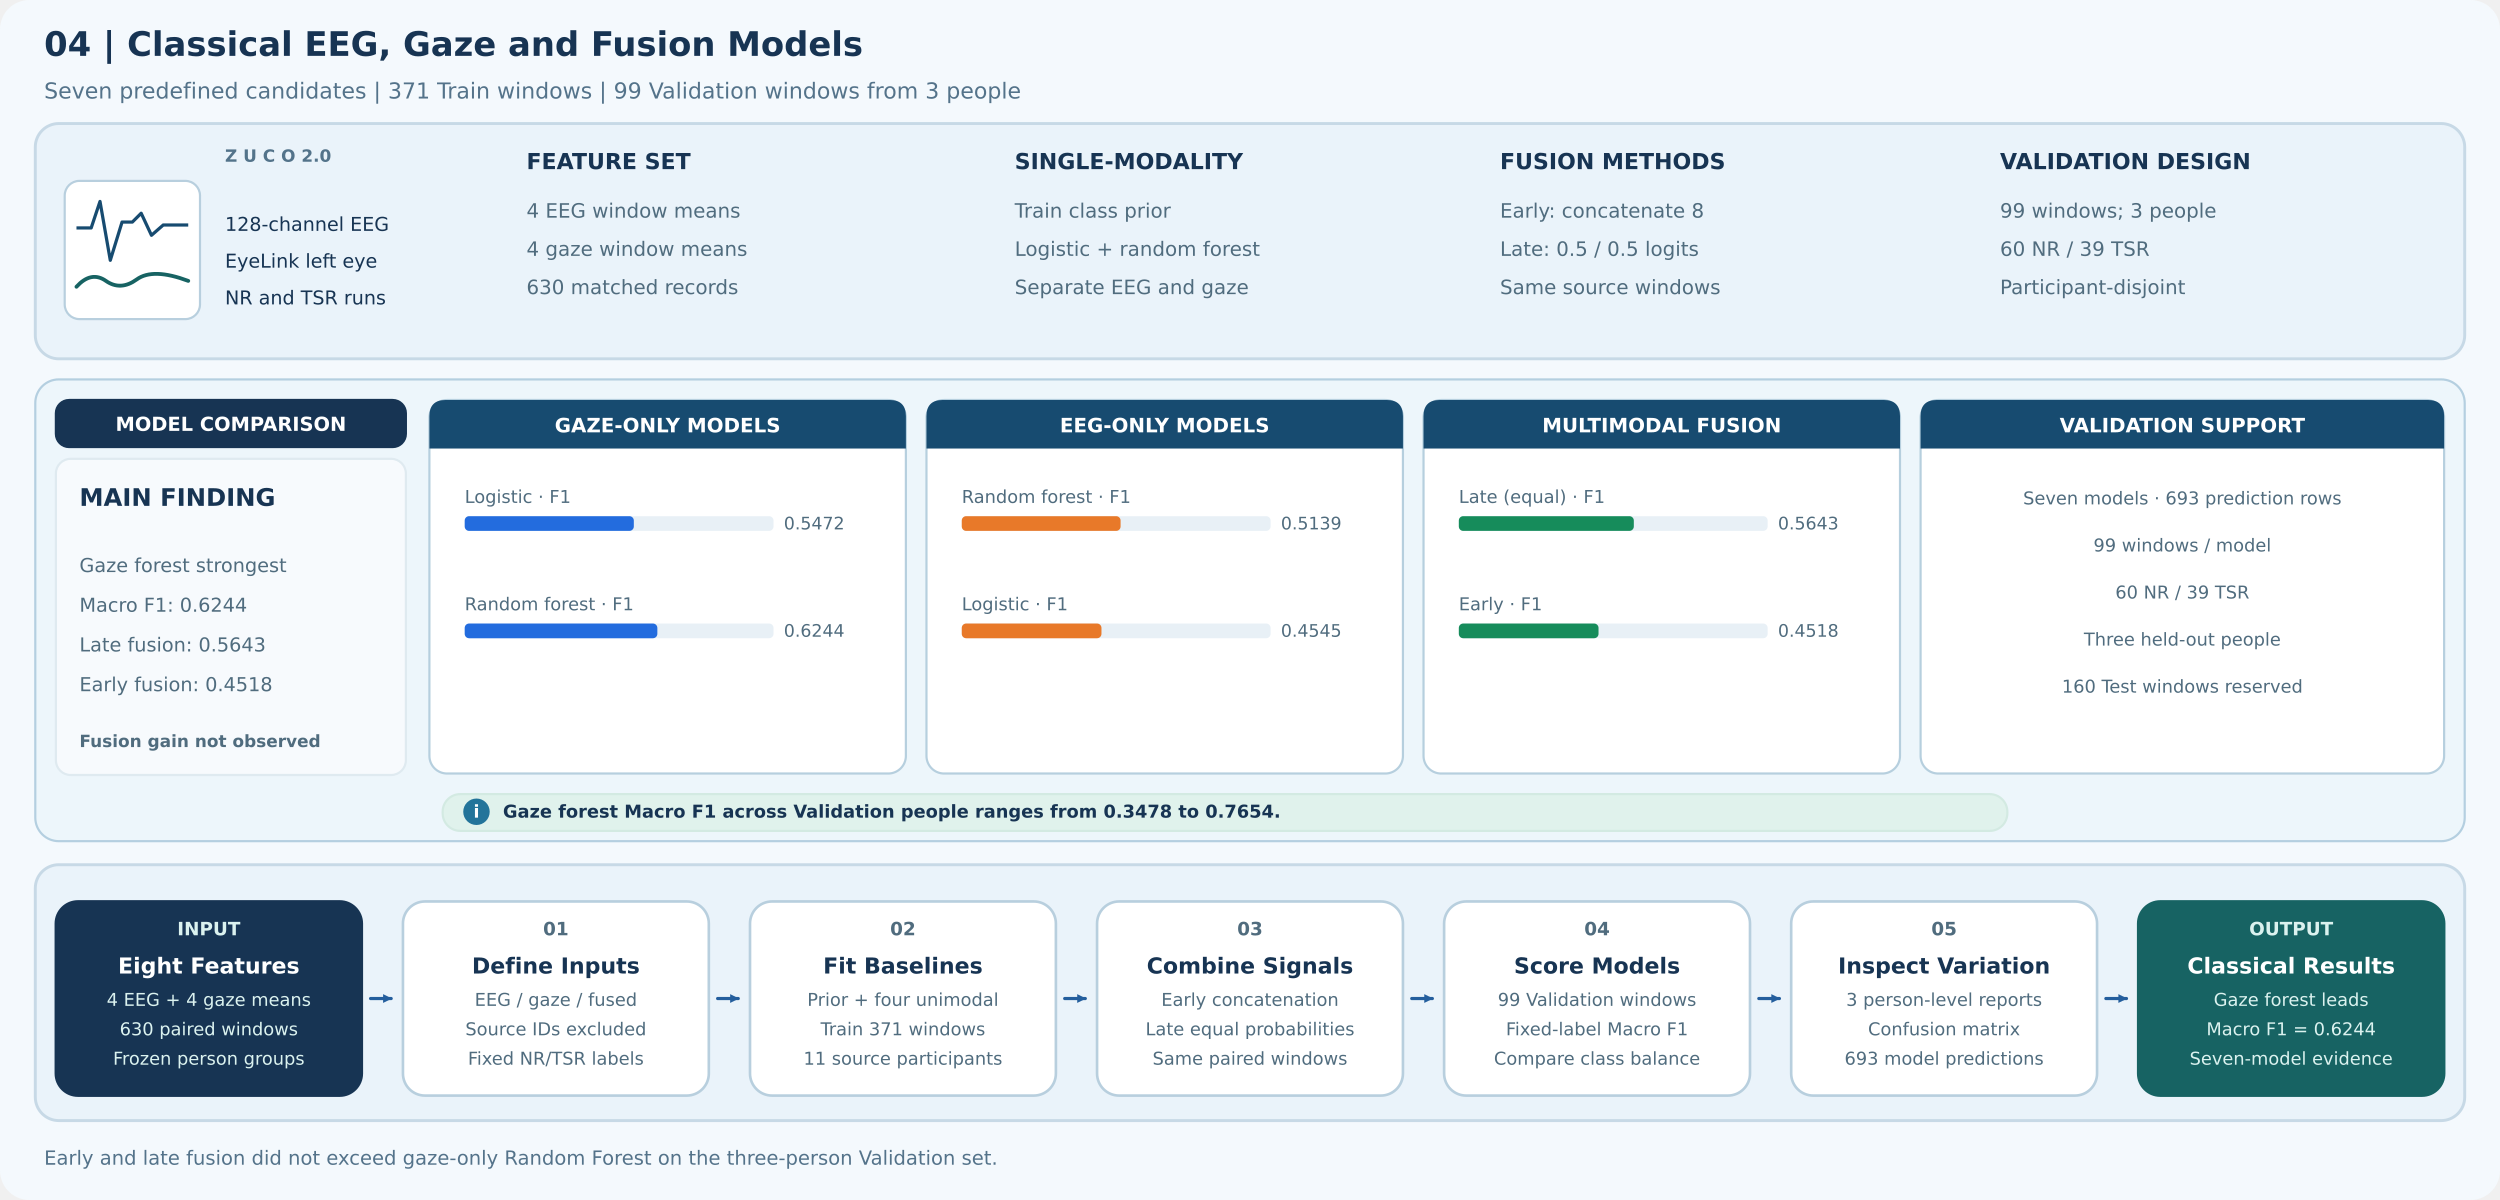
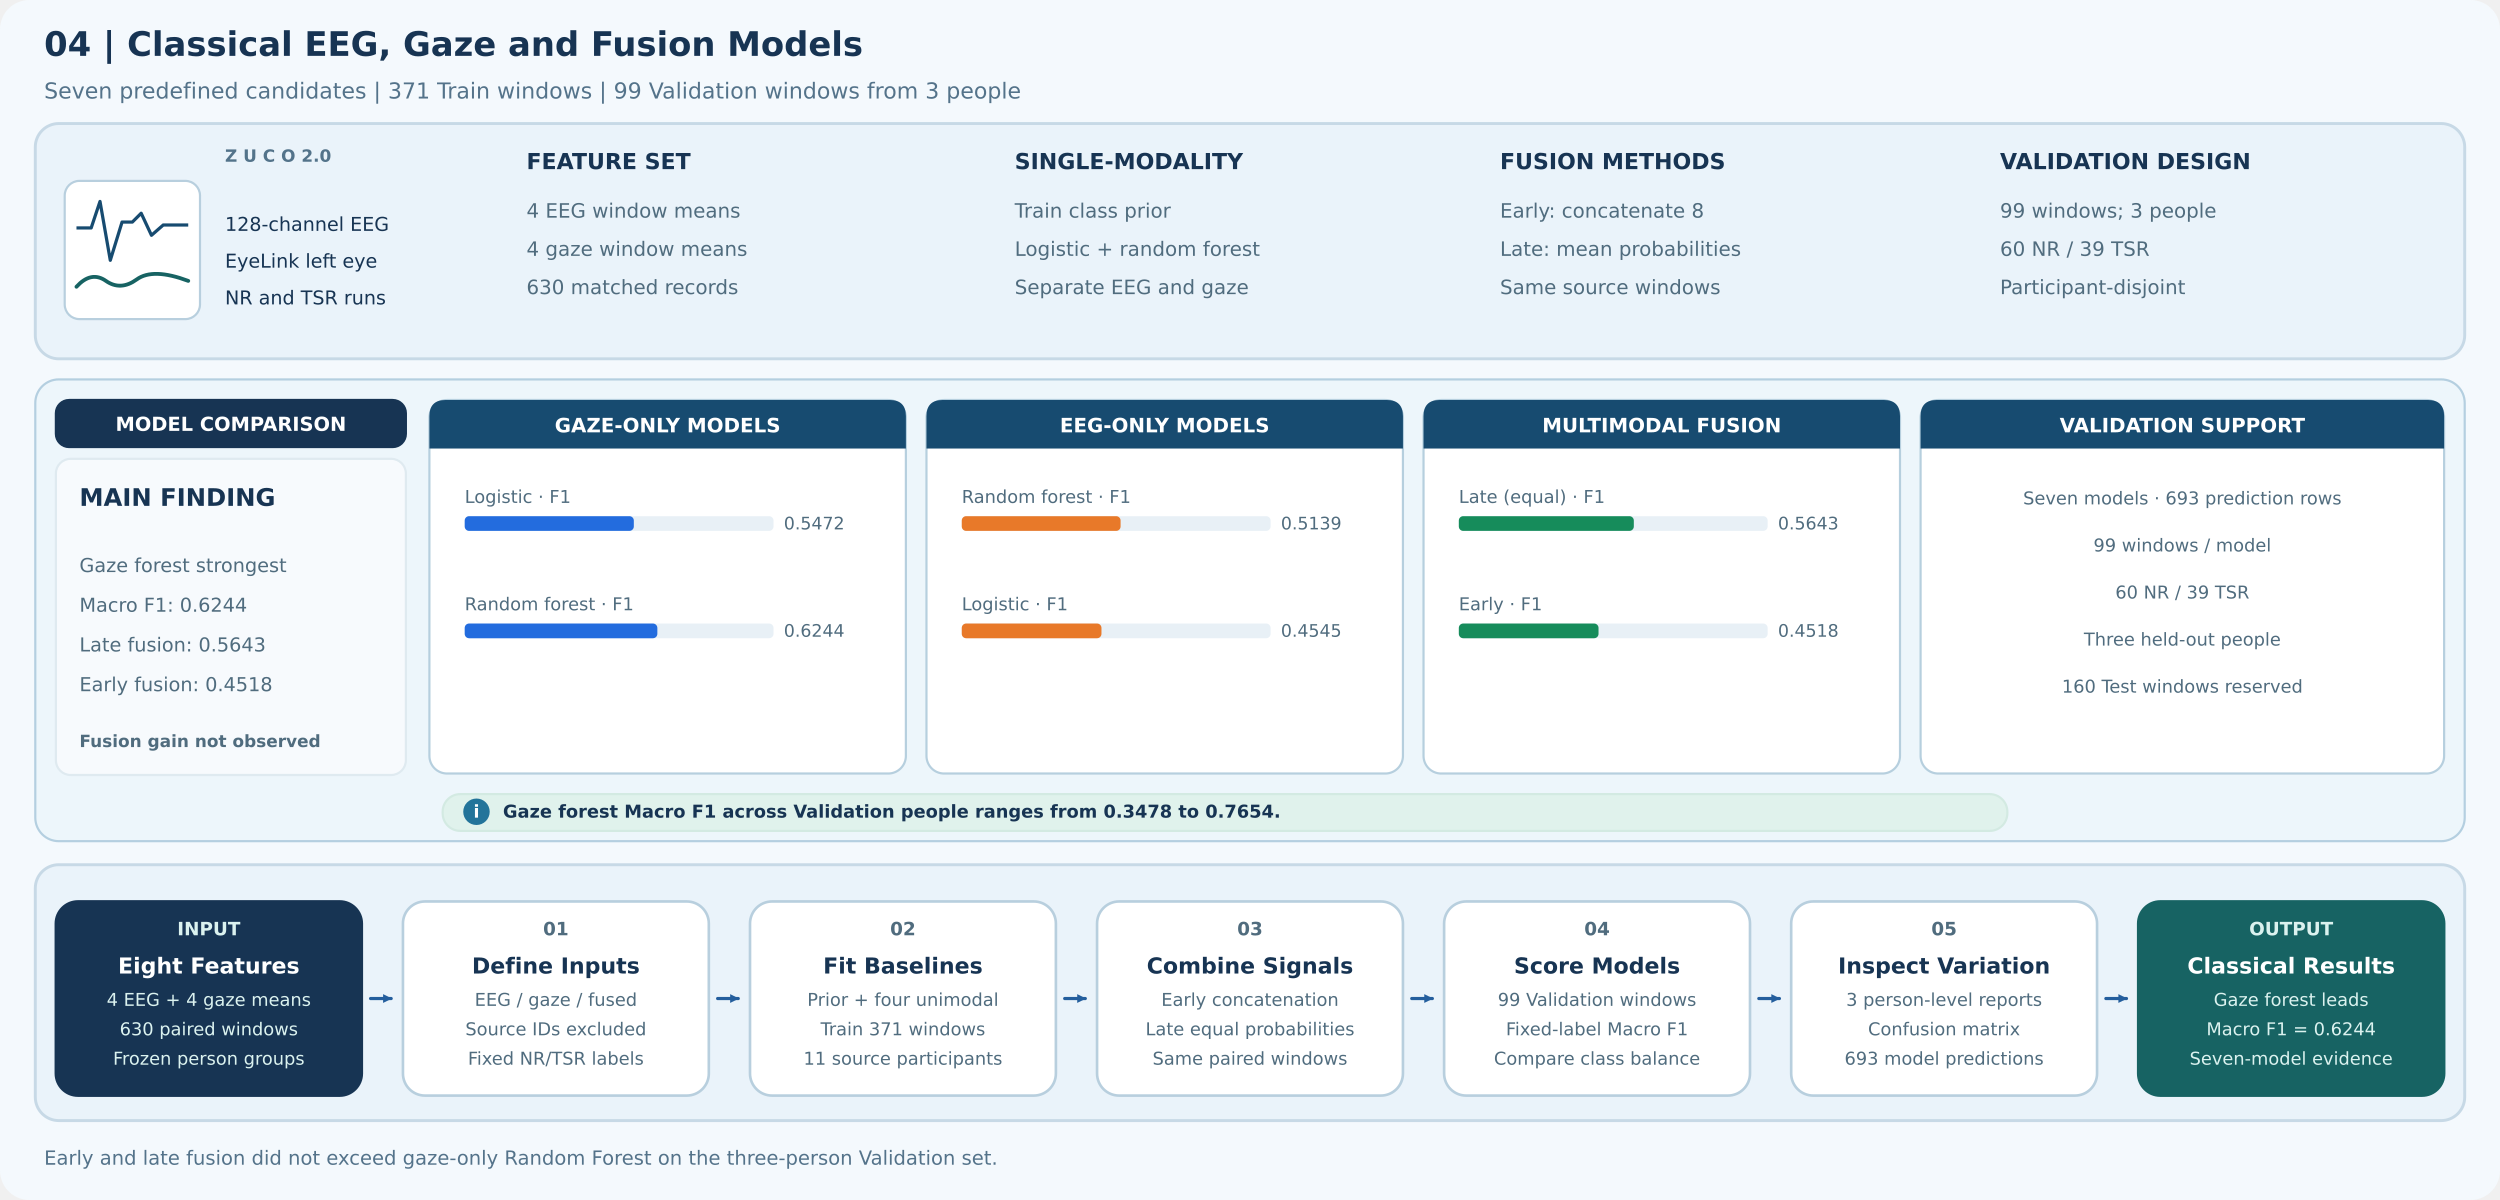
<svg xmlns="http://www.w3.org/2000/svg" width="1700" height="816" viewBox="0 0 1700 816" role="img" aria-labelledby="title desc">
  <defs>
    <marker id="arr" markerUnits="userSpaceOnUse" markerWidth="6" markerHeight="6" refX="5.5" refY="3" orient="auto">
      <path d="M0 0 L6 3 L0 6 Z" fill="#245E9D" />
    </marker>
    <style>text { font-family: DejaVu Sans, Arial, sans-serif; font-weight: 400; }
.figure-title { font-size:23px; font-weight:700; fill:#173453; }
.subtitle { font-size:15px; fill:#54738A; }
.source-heading { font-size:11.5px; font-weight:700; fill:#53738A; }
.source-label { font-size:13px; fill:#173453; }
.context-heading { font-size:15px; font-weight:700; fill:#173453; }
.context-body { font-size:13.5px; fill:#506C7E; }
.section-label { font-size:13.2px; font-weight:700; fill:#FFFFFF; }
.focus-heading { font-size:16.5px; font-weight:700; fill:#173453; }
.focus-body { font-size:13.1px; fill:#506C7E; }
.qualification { font-size:11.5px; font-weight:700; fill:#506C7E; }
.card-heading { font-size:13.5px; font-weight:700; fill:#FFFFFF; }
.card-body { font-size:12.1px; fill:#506C7E; }
.chart-label { font-size:11.8px; fill:#506C7E; }
.scientific-note { font-size:12.1px; font-weight:700; fill:#173453; }
.workflow-id { font-size:12.5px; font-weight:700; fill:#506C7E; }
.workflow-heading { font-size:15px; font-weight:700; fill:#173453; }
.workflow-body { font-size:12.1px; fill:#506C7E; }
.terminal-id { font-size:12.5px; font-weight:700; fill:#DBF2EF; }
.terminal-heading { font-size:15px; font-weight:700; fill:#FFFFFF; }
.terminal-body { font-size:12.1px; fill:#DBF2EF; }
.footer { font-size:13.3px; fill:#54738A; }
.info-mark { font-size:12px; font-weight:700; fill:#FFFFFF; }</style>
  </defs>
  <rect id="canvas" x="0" y="0" width="1700" height="816" rx="20" fill="#F4F9FD" />
  <g id="band-0-header">
    <text id="text-001" x="30" y="38" class="figure-title" data-container="canvas">04 | Classical EEG, Gaze and Fusion Models</text>
    <text id="text-002" x="30" y="67" class="subtitle" data-container="canvas">Seven predefined candidates | 371 Train windows | 99 Validation windows from 3 people</text>
  </g>
  <g id="band-1-context">
    <rect id="context-container" x="24" y="84" width="1652" height="160" rx="16" fill="#EAF3FA" stroke="#C7D9E6" stroke-width="2" />
    <g id="source-schematic" data-slot="replace-for-actual-data-source">
      <g id="paired-signal-icon">
        <rect x="44" y="123" width="92" height="94" rx="10" fill="#FFFFFF" stroke="#B8CFDE" stroke-width="1.5" />
        <path d="M52 155 L62 155 L68 137 L75 177 L83 151 L90 151 L96 145 L103 160 L111 153 L128 153" fill="none" stroke="#174B70" stroke-width="2.2" stroke-linejoin="round" />
        <path d="M52 195 Q62 184 72 191 T93 190 T128 191" fill="none" stroke="#176363" stroke-width="2.6" stroke-linecap="round" />
      </g>
      <text id="text-003" x="153" y="110" class="source-heading" data-container="context-container">Z U C O   2.0</text>
      <text id="text-004" x="153" y="157" class="source-label" data-container="context-container">128-channel EEG</text>
      <text id="text-005" x="153" y="182" class="source-label" data-container="context-container">EyeLink left eye</text>
      <text id="text-006" x="153" y="207" class="source-label" data-container="context-container">NR and TSR runs</text>
    </g>
    <g id="context-module-1">
      <text id="text-007" x="358" y="115" class="context-heading" data-container="context-container">FEATURE SET</text>
      <text id="text-008" x="358" y="148" class="context-body" data-container="context-container">4 EEG window means</text>
      <text id="text-009" x="358" y="174" class="context-body" data-container="context-container">4 gaze window means</text>
      <text id="text-010" x="358" y="200" class="context-body" data-container="context-container">630 matched records</text>
    </g>
    <g id="context-module-2">
      <text id="text-011" x="690" y="115" class="context-heading" data-container="context-container">SINGLE-MODALITY</text>
      <text id="text-012" x="690" y="148" class="context-body" data-container="context-container">Train class prior</text>
      <text id="text-013" x="690" y="174" class="context-body" data-container="context-container">Logistic + random forest</text>
      <text id="text-014" x="690" y="200" class="context-body" data-container="context-container">Separate EEG and gaze</text>
    </g>
    <g id="context-module-3">
      <text id="text-015" x="1020" y="115" class="context-heading" data-container="context-container">FUSION METHODS</text>
      <text id="text-016" x="1020" y="148" class="context-body" data-container="context-container">Early: concatenate 8</text>
-       <text id="text-017" x="1020" y="174" class="context-body" data-container="context-container">Late: 0.5 / 0.5 logits</text>
+       <text id="text-017" x="1020" y="174" class="context-body" data-container="context-container">Late: mean probabilities</text>
      <text id="text-018" x="1020" y="200" class="context-body" data-container="context-container">Same source windows</text>
    </g>
    <g id="context-module-4">
      <text id="text-019" x="1360" y="115" class="context-heading" data-container="context-container">VALIDATION DESIGN</text>
      <text id="text-020" x="1360" y="148" class="context-body" data-container="context-container">99 windows; 3 people</text>
      <text id="text-021" x="1360" y="174" class="context-body" data-container="context-container">60 NR / 39 TSR</text>
      <text id="text-022" x="1360" y="200" class="context-body" data-container="context-container">Participant-disjoint</text>
    </g>
  </g>
  <g id="band-2-analysis">
    <rect id="analysis-container" x="24" y="258" width="1652" height="314" rx="16" fill="#EDF6FB" stroke="#B4CFE0" stroke-width="1.5" />
    <g id="analysis-focus">
      <rect id="section-label-box" x="38" y="272" width="238" height="32" rx="9" fill="#173453" stroke="#173453" stroke-width="1.5" />
      <text id="text-023" x="157" y="293" class="section-label" text-anchor="middle" data-container="section-label-box">MODEL COMPARISON</text>
      <rect id="focus-card" x="38" y="312" width="238" height="215" rx="10" fill="#F7FAFD" stroke="#DFEAF0" stroke-width="1.5" />
      <text id="text-024" x="54" y="344" class="focus-heading" data-container="focus-card">MAIN FINDING</text>
      <text id="text-025" x="54" y="389" class="focus-body" data-container="focus-card">Gaze forest strongest</text>
      <text id="text-026" x="54" y="416" class="focus-body" data-container="focus-card">Macro F1: 0.6244</text>
      <text id="text-027" x="54" y="443" class="focus-body" data-container="focus-card">Late fusion: 0.5643</text>
      <text id="text-028" x="54" y="470" class="focus-body" data-container="focus-card">Early fusion: 0.4518</text>
      <text id="text-029" x="54" y="508" class="qualification" data-container="focus-card">Fusion gain not observed</text>
    </g>
    <g id="evidence-panel-1">
      <rect id="evidence-card-1" x="292" y="272" width="324" height="254" rx="12" fill="#FFFFFF" stroke="#B6CFDE" stroke-width="1.5" />
      <path id="evidence-header-1" d="M303 272 H605 Q616 272 616 283 V305 H292 V283 Q292 272 303 272 Z" fill="#174B70" />
      <text id="text-030" x="454.0" y="294" class="card-heading" text-anchor="middle" data-container="evidence-card-1">GAZE-ONLY MODELS</text>
      <g id="evidence-content-1" data-slot="scientific-content">
        <text x="316" y="342" class="card-body">Logistic · F1</text>
        <rect x="316" y="351" width="210" height="10" rx="3" fill="#E8F0F6" />
        <rect x="316" y="351" width="115" height="10" rx="3" fill="#236CDE" />
        <text x="533" y="360" class="chart-label">0.5472</text>
        <text x="316" y="415" class="card-body">Random forest · F1</text>
        <rect x="316" y="424" width="210" height="10" rx="3" fill="#E8F0F6" />
        <rect x="316" y="424" width="131" height="10" rx="3" fill="#236CDE" />
        <text x="533" y="433" class="chart-label">0.6244</text>
      </g>
    </g>
    <g id="evidence-panel-2">
      <rect id="evidence-card-2" x="630" y="272" width="324" height="254" rx="12" fill="#FFFFFF" stroke="#B6CFDE" stroke-width="1.5" />
      <path id="evidence-header-2" d="M641 272 H943 Q954 272 954 283 V305 H630 V283 Q630 272 641 272 Z" fill="#174B70" />
      <text id="text-034" x="792.0" y="294" class="card-heading" text-anchor="middle" data-container="evidence-card-2">EEG-ONLY MODELS</text>
      <g id="evidence-content-2" data-slot="scientific-content">
        <text x="654" y="342" class="card-body">Random forest · F1</text>
        <rect x="654" y="351" width="210" height="10" rx="3" fill="#E8F0F6" />
        <rect x="654" y="351" width="108" height="10" rx="3" fill="#E87929" />
        <text x="871" y="360" class="chart-label">0.5139</text>
        <text x="654" y="415" class="card-body">Logistic · F1</text>
        <rect x="654" y="424" width="210" height="10" rx="3" fill="#E8F0F6" />
        <rect x="654" y="424" width="95" height="10" rx="3" fill="#E87929" />
        <text x="871" y="433" class="chart-label">0.4545</text>
      </g>
    </g>
    <g id="evidence-panel-3">
      <rect id="evidence-card-3" x="968" y="272" width="324" height="254" rx="12" fill="#FFFFFF" stroke="#B6CFDE" stroke-width="1.5" />
      <path id="evidence-header-3" d="M979 272 H1281 Q1292 272 1292 283 V305 H968 V283 Q968 272 979 272 Z" fill="#174B70" />
      <text id="text-038" x="1130.0" y="294" class="card-heading" text-anchor="middle" data-container="evidence-card-3">MULTIMODAL FUSION</text>
      <g id="evidence-content-3" data-slot="scientific-content">
        <text x="992" y="342" class="card-body">Late (equal) · F1</text>
        <rect x="992" y="351" width="210" height="10" rx="3" fill="#E8F0F6" />
        <rect x="992" y="351" width="119" height="10" rx="3" fill="#168C5B" />
        <text x="1209" y="360" class="chart-label">0.5643</text>
        <text x="992" y="415" class="card-body">Early · F1</text>
        <rect x="992" y="424" width="210" height="10" rx="3" fill="#E8F0F6" />
        <rect x="992" y="424" width="95" height="10" rx="3" fill="#168C5B" />
        <text x="1209" y="433" class="chart-label">0.4518</text>
      </g>
    </g>
    <g id="evidence-panel-4">
      <rect id="evidence-card-4" x="1306" y="272" width="356" height="254" rx="12" fill="#FFFFFF" stroke="#B6CFDE" stroke-width="1.5" />
      <path id="evidence-header-4" d="M1317 272 H1651 Q1662 272 1662 283 V305 H1306 V283 Q1306 272 1317 272 Z" fill="#174B70" />
      <text id="text-042" x="1484.0" y="294" class="card-heading" text-anchor="middle" data-container="evidence-card-4">VALIDATION SUPPORT</text>
      <g id="evidence-content-4" data-slot="scientific-content">
        <text x="1484" y="343" class="card-body" text-anchor="middle">Seven models · 693 prediction rows</text>
        <text x="1484" y="375" class="card-body" text-anchor="middle">99 windows / model</text>
        <text x="1484" y="407" class="card-body" text-anchor="middle">60 NR / 39 TSR</text>
        <text x="1484" y="439" class="card-body" text-anchor="middle">Three held-out people</text>
        <text x="1484" y="471" class="card-body" text-anchor="middle">160 Test windows reserved</text>
      </g>
    </g>
    <g id="optional-scientific-note" data-optional="true">
      <rect id="note-strip" x="301" y="540" width="1064" height="25" rx="12" fill="#E0F2EC" stroke="#D3EAE2" stroke-width="1.5" />
      <circle cx="324" cy="552" r="9" fill="#23749A" />
      <text id="text-046" x="324" y="556" class="info-mark" text-anchor="middle">i</text>
      <text id="text-047" x="342" y="556" class="scientific-note" data-container="note-strip">Gaze forest Macro F1 across Validation people ranges from 0.3478 to 0.7654.</text>
    </g>
  </g>
  <g id="band-3-workflow">
    <rect id="workflow-container" x="24" y="588" width="1652" height="174" rx="16" fill="#EAF3FA" stroke="#C7D9E6" stroke-width="2" />
    <g id="workflow-input">
      <rect id="workflow-node-0" x="38" y="613" width="208" height="132" rx="15" fill="#173453" stroke="#173453" stroke-width="1.8" />
      <text id="text-048" x="142" y="636" class="terminal-id" text-anchor="middle" data-container="workflow-node-0">INPUT</text>
      <text id="text-049" x="142" y="662" class="terminal-heading" text-anchor="middle" data-container="workflow-node-0">Eight Features</text>
      <text id="text-050" x="142" y="684" class="terminal-body" text-anchor="middle" data-container="workflow-node-0">4 EEG + 4 gaze means</text>
      <text id="text-051" x="142" y="704" class="terminal-body" text-anchor="middle" data-container="workflow-node-0">630 paired windows</text>
      <text id="text-052" x="142" y="724" class="terminal-body" text-anchor="middle" data-container="workflow-node-0">Frozen person groups</text>
    </g>
    <path id="workflow-connector-0" d="M252 679 H266" fill="none" stroke="#245E9D" stroke-width="2.2" stroke-linecap="round" marker-end="url(#arr)" />
    <g id="workflow-process-1">
      <rect id="workflow-node-1" x="274" y="613" width="208" height="132" rx="15" fill="#FFFFFF" stroke="#B8CFDE" stroke-width="1.8" />
      <text id="text-053" x="378" y="636" class="workflow-id" text-anchor="middle" data-container="workflow-node-1">01</text>
      <text id="text-054" x="378" y="662" class="workflow-heading" text-anchor="middle" data-container="workflow-node-1">Define Inputs</text>
      <text id="text-055" x="378" y="684" class="workflow-body" text-anchor="middle" data-container="workflow-node-1">EEG / gaze / fused</text>
      <text id="text-056" x="378" y="704" class="workflow-body" text-anchor="middle" data-container="workflow-node-1">Source IDs excluded</text>
      <text id="text-057" x="378" y="724" class="workflow-body" text-anchor="middle" data-container="workflow-node-1">Fixed NR/TSR labels</text>
    </g>
    <path id="workflow-connector-1" d="M488 679 H502" fill="none" stroke="#245E9D" stroke-width="2.2" stroke-linecap="round" marker-end="url(#arr)" />
    <g id="workflow-process-2">
      <rect id="workflow-node-2" x="510" y="613" width="208" height="132" rx="15" fill="#FFFFFF" stroke="#B8CFDE" stroke-width="1.8" />
      <text id="text-058" x="614" y="636" class="workflow-id" text-anchor="middle" data-container="workflow-node-2">02</text>
      <text id="text-059" x="614" y="662" class="workflow-heading" text-anchor="middle" data-container="workflow-node-2">Fit Baselines</text>
      <text id="text-060" x="614" y="684" class="workflow-body" text-anchor="middle" data-container="workflow-node-2">Prior + four unimodal</text>
      <text id="text-061" x="614" y="704" class="workflow-body" text-anchor="middle" data-container="workflow-node-2">Train 371 windows</text>
      <text id="text-062" x="614" y="724" class="workflow-body" text-anchor="middle" data-container="workflow-node-2">11 source participants</text>
    </g>
    <path id="workflow-connector-2" d="M724 679 H738" fill="none" stroke="#245E9D" stroke-width="2.2" stroke-linecap="round" marker-end="url(#arr)" />
    <g id="workflow-process-3">
      <rect id="workflow-node-3" x="746" y="613" width="208" height="132" rx="15" fill="#FFFFFF" stroke="#B8CFDE" stroke-width="1.8" />
      <text id="text-063" x="850" y="636" class="workflow-id" text-anchor="middle" data-container="workflow-node-3">03</text>
      <text id="text-064" x="850" y="662" class="workflow-heading" text-anchor="middle" data-container="workflow-node-3">Combine Signals</text>
      <text id="text-065" x="850" y="684" class="workflow-body" text-anchor="middle" data-container="workflow-node-3">Early concatenation</text>
      <text id="text-066" x="850" y="704" class="workflow-body" text-anchor="middle" data-container="workflow-node-3">Late equal probabilities</text>
      <text id="text-067" x="850" y="724" class="workflow-body" text-anchor="middle" data-container="workflow-node-3">Same paired windows</text>
    </g>
    <path id="workflow-connector-3" d="M960 679 H974" fill="none" stroke="#245E9D" stroke-width="2.2" stroke-linecap="round" marker-end="url(#arr)" />
    <g id="workflow-process-4">
      <rect id="workflow-node-4" x="982" y="613" width="208" height="132" rx="15" fill="#FFFFFF" stroke="#B8CFDE" stroke-width="1.8" />
      <text id="text-068" x="1086" y="636" class="workflow-id" text-anchor="middle" data-container="workflow-node-4">04</text>
      <text id="text-069" x="1086" y="662" class="workflow-heading" text-anchor="middle" data-container="workflow-node-4">Score Models</text>
      <text id="text-070" x="1086" y="684" class="workflow-body" text-anchor="middle" data-container="workflow-node-4">99 Validation windows</text>
      <text id="text-071" x="1086" y="704" class="workflow-body" text-anchor="middle" data-container="workflow-node-4">Fixed-label Macro F1</text>
      <text id="text-072" x="1086" y="724" class="workflow-body" text-anchor="middle" data-container="workflow-node-4">Compare class balance</text>
    </g>
    <path id="workflow-connector-4" d="M1196 679 H1210" fill="none" stroke="#245E9D" stroke-width="2.2" stroke-linecap="round" marker-end="url(#arr)" />
    <g id="workflow-process-5">
      <rect id="workflow-node-5" x="1218" y="613" width="208" height="132" rx="15" fill="#FFFFFF" stroke="#B8CFDE" stroke-width="1.8" />
      <text id="text-073" x="1322" y="636" class="workflow-id" text-anchor="middle" data-container="workflow-node-5">05</text>
      <text id="text-074" x="1322" y="662" class="workflow-heading" text-anchor="middle" data-container="workflow-node-5">Inspect Variation</text>
      <text id="text-075" x="1322" y="684" class="workflow-body" text-anchor="middle" data-container="workflow-node-5">3 person-level reports</text>
      <text id="text-076" x="1322" y="704" class="workflow-body" text-anchor="middle" data-container="workflow-node-5">Confusion matrix</text>
      <text id="text-077" x="1322" y="724" class="workflow-body" text-anchor="middle" data-container="workflow-node-5">693 model predictions</text>
    </g>
    <path id="workflow-connector-5" d="M1432 679 H1446" fill="none" stroke="#245E9D" stroke-width="2.2" stroke-linecap="round" marker-end="url(#arr)" />
    <g id="workflow-output">
      <rect id="workflow-node-6" x="1454" y="613" width="208" height="132" rx="15" fill="#176363" stroke="#176363" stroke-width="1.8" />
      <text id="text-078" x="1558" y="636" class="terminal-id" text-anchor="middle" data-container="workflow-node-6">OUTPUT</text>
      <text id="text-079" x="1558" y="662" class="terminal-heading" text-anchor="middle" data-container="workflow-node-6">Classical Results</text>
      <text id="text-080" x="1558" y="684" class="terminal-body" text-anchor="middle" data-container="workflow-node-6">Gaze forest leads</text>
      <text id="text-081" x="1558" y="704" class="terminal-body" text-anchor="middle" data-container="workflow-node-6">Macro F1 = 0.6244</text>
      <text id="text-082" x="1558" y="724" class="terminal-body" text-anchor="middle" data-container="workflow-node-6">Seven-model evidence</text>
    </g>
  </g>
  <g id="band-4-summary">
    <text id="text-083" x="30" y="792" class="footer" data-container="canvas">Early and late fusion did not exceed gaze-only Random Forest on the three-person Validation set.</text>
  </g>
</svg>
